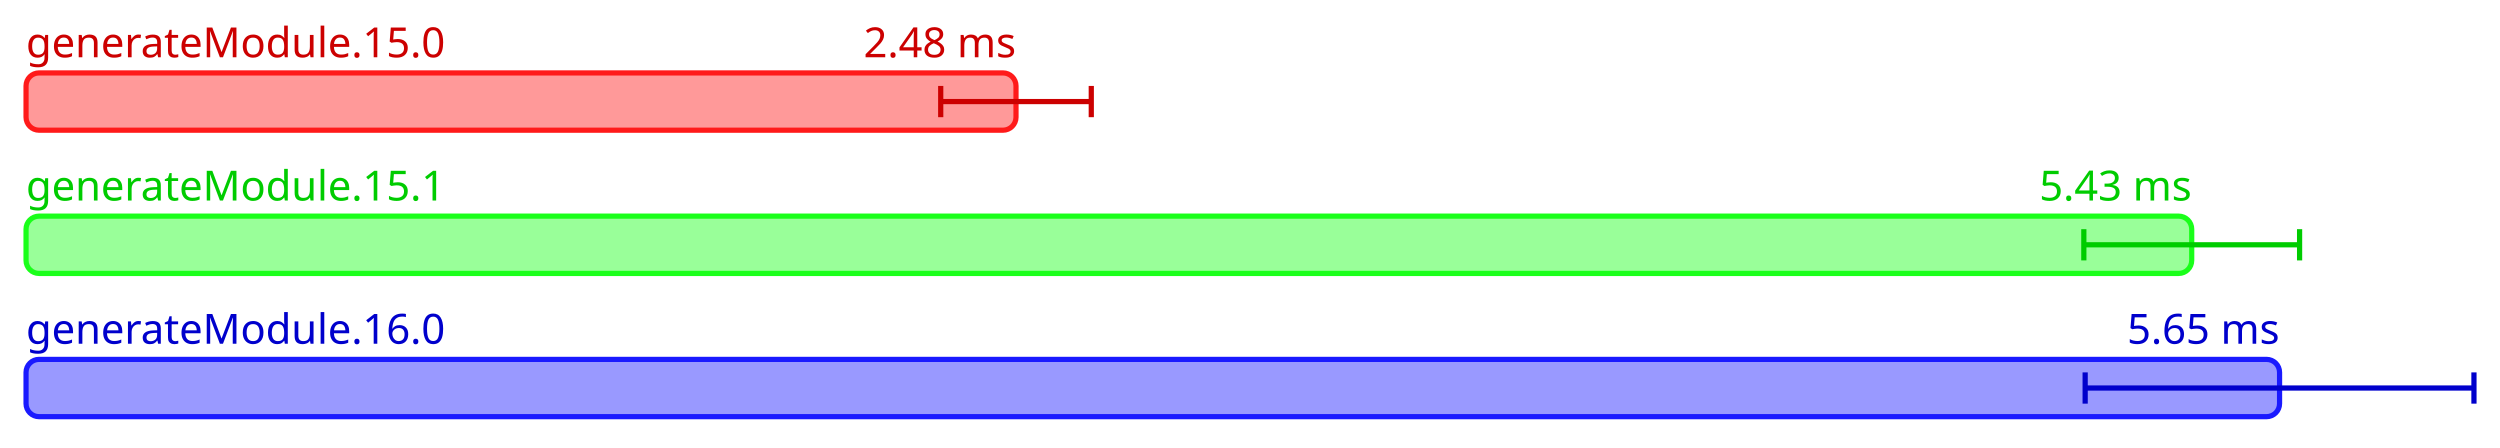
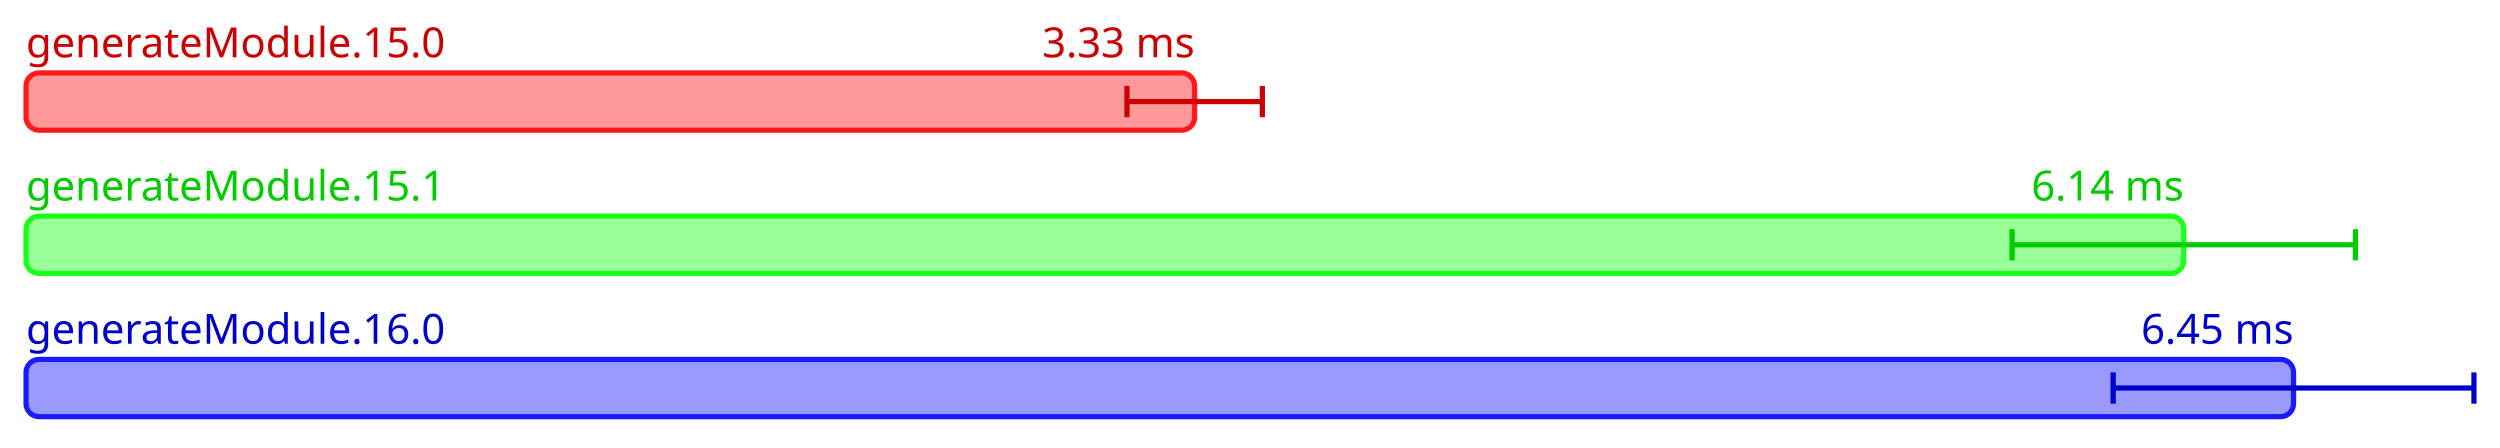
<svg xmlns="http://www.w3.org/2000/svg" height="172" width="960.0" font-size="16" font-family="sans-serif" stroke-width="2">
  <g transform="translate(10.0 0)">
    <g fill="hsl(0, 100%, 40%)">
      <text y="22">generateModule.15.0</text>
-       <text y="22" x="380.145" text-anchor="end">2.48 ms</text>
+       <text y="22" x="448.748" text-anchor="end">3.33 ms</text>
    </g>
    <g>
-       <rect y="28" rx="5" height="22" width="380.145" fill="hsl(0, 100%, 80%)" stroke="hsl(0, 100%, 55%)" />
+       <rect y="28" rx="5" height="22" width="448.748" fill="hsl(0, 100%, 80%)" stroke="hsl(0, 100%, 55%)" />
      <g stroke="hsl(0, 100%, 40%)">
-         <line x1="351.238" x2="409.051" y1="39" y2="39" />
-         <line x1="351.238" x2="351.238" y1="33" y2="45" />
-         <line x1="409.051" x2="409.051" y1="33" y2="45" />
+         <line x1="422.755" x2="474.741" y1="39" y2="39" />
+         <line x1="422.755" x2="422.755" y1="33" y2="45" />
+         <line x1="474.741" x2="474.741" y1="33" y2="45" />
      </g>
    </g>
    <g fill="hsl(120, 100%, 40%)">
      <text y="77">generateModule.15.1</text>
-       <text y="77" x="831.616" text-anchor="end">5.43 ms</text>
+       <text y="77" x="828.57" text-anchor="end">6.14 ms</text>
    </g>
    <g>
-       <rect y="83" rx="5" height="22" width="831.616" fill="hsl(120, 100%, 80%)" stroke="hsl(120, 100%, 55%)" />
+       <rect y="83" rx="5" height="22" width="828.57" fill="hsl(120, 100%, 80%)" stroke="hsl(120, 100%, 55%)" />
      <g stroke="hsl(120, 100%, 40%)">
-         <line x1="790.19" x2="873.041" y1="94" y2="94" />
-         <line x1="790.19" x2="790.19" y1="88" y2="100" />
-         <line x1="873.041" x2="873.041" y1="88" y2="100" />
+         <line x1="762.649" x2="894.491" y1="94" y2="94" />
+         <line x1="762.649" x2="762.649" y1="88" y2="100" />
+         <line x1="894.491" x2="894.491" y1="88" y2="100" />
      </g>
    </g>
    <g fill="hsl(240, 100%, 40%)">
      <text y="132">generateModule.16.0</text>
-       <text y="132" x="865.35" text-anchor="end">5.65 ms</text>
+       <text y="132" x="870.728" text-anchor="end">6.45 ms</text>
    </g>
    <g>
-       <rect y="138" rx="5" height="22" width="865.35" fill="hsl(240, 100%, 80%)" stroke="hsl(240, 100%, 55%)" />
+       <rect y="138" rx="5" height="22" width="870.728" fill="hsl(240, 100%, 80%)" stroke="hsl(240, 100%, 55%)" />
      <g stroke="hsl(240, 100%, 40%)">
-         <line x1="790.7" x2="940.0" y1="149" y2="149" />
-         <line x1="790.7" x2="790.7" y1="143" y2="155" />
+         <line x1="801.456" x2="940.0" y1="149" y2="149" />
+         <line x1="801.456" x2="801.456" y1="143" y2="155" />
        <line x1="940.0" x2="940.0" y1="143" y2="155" />
      </g>
    </g>
  </g>
</svg>
